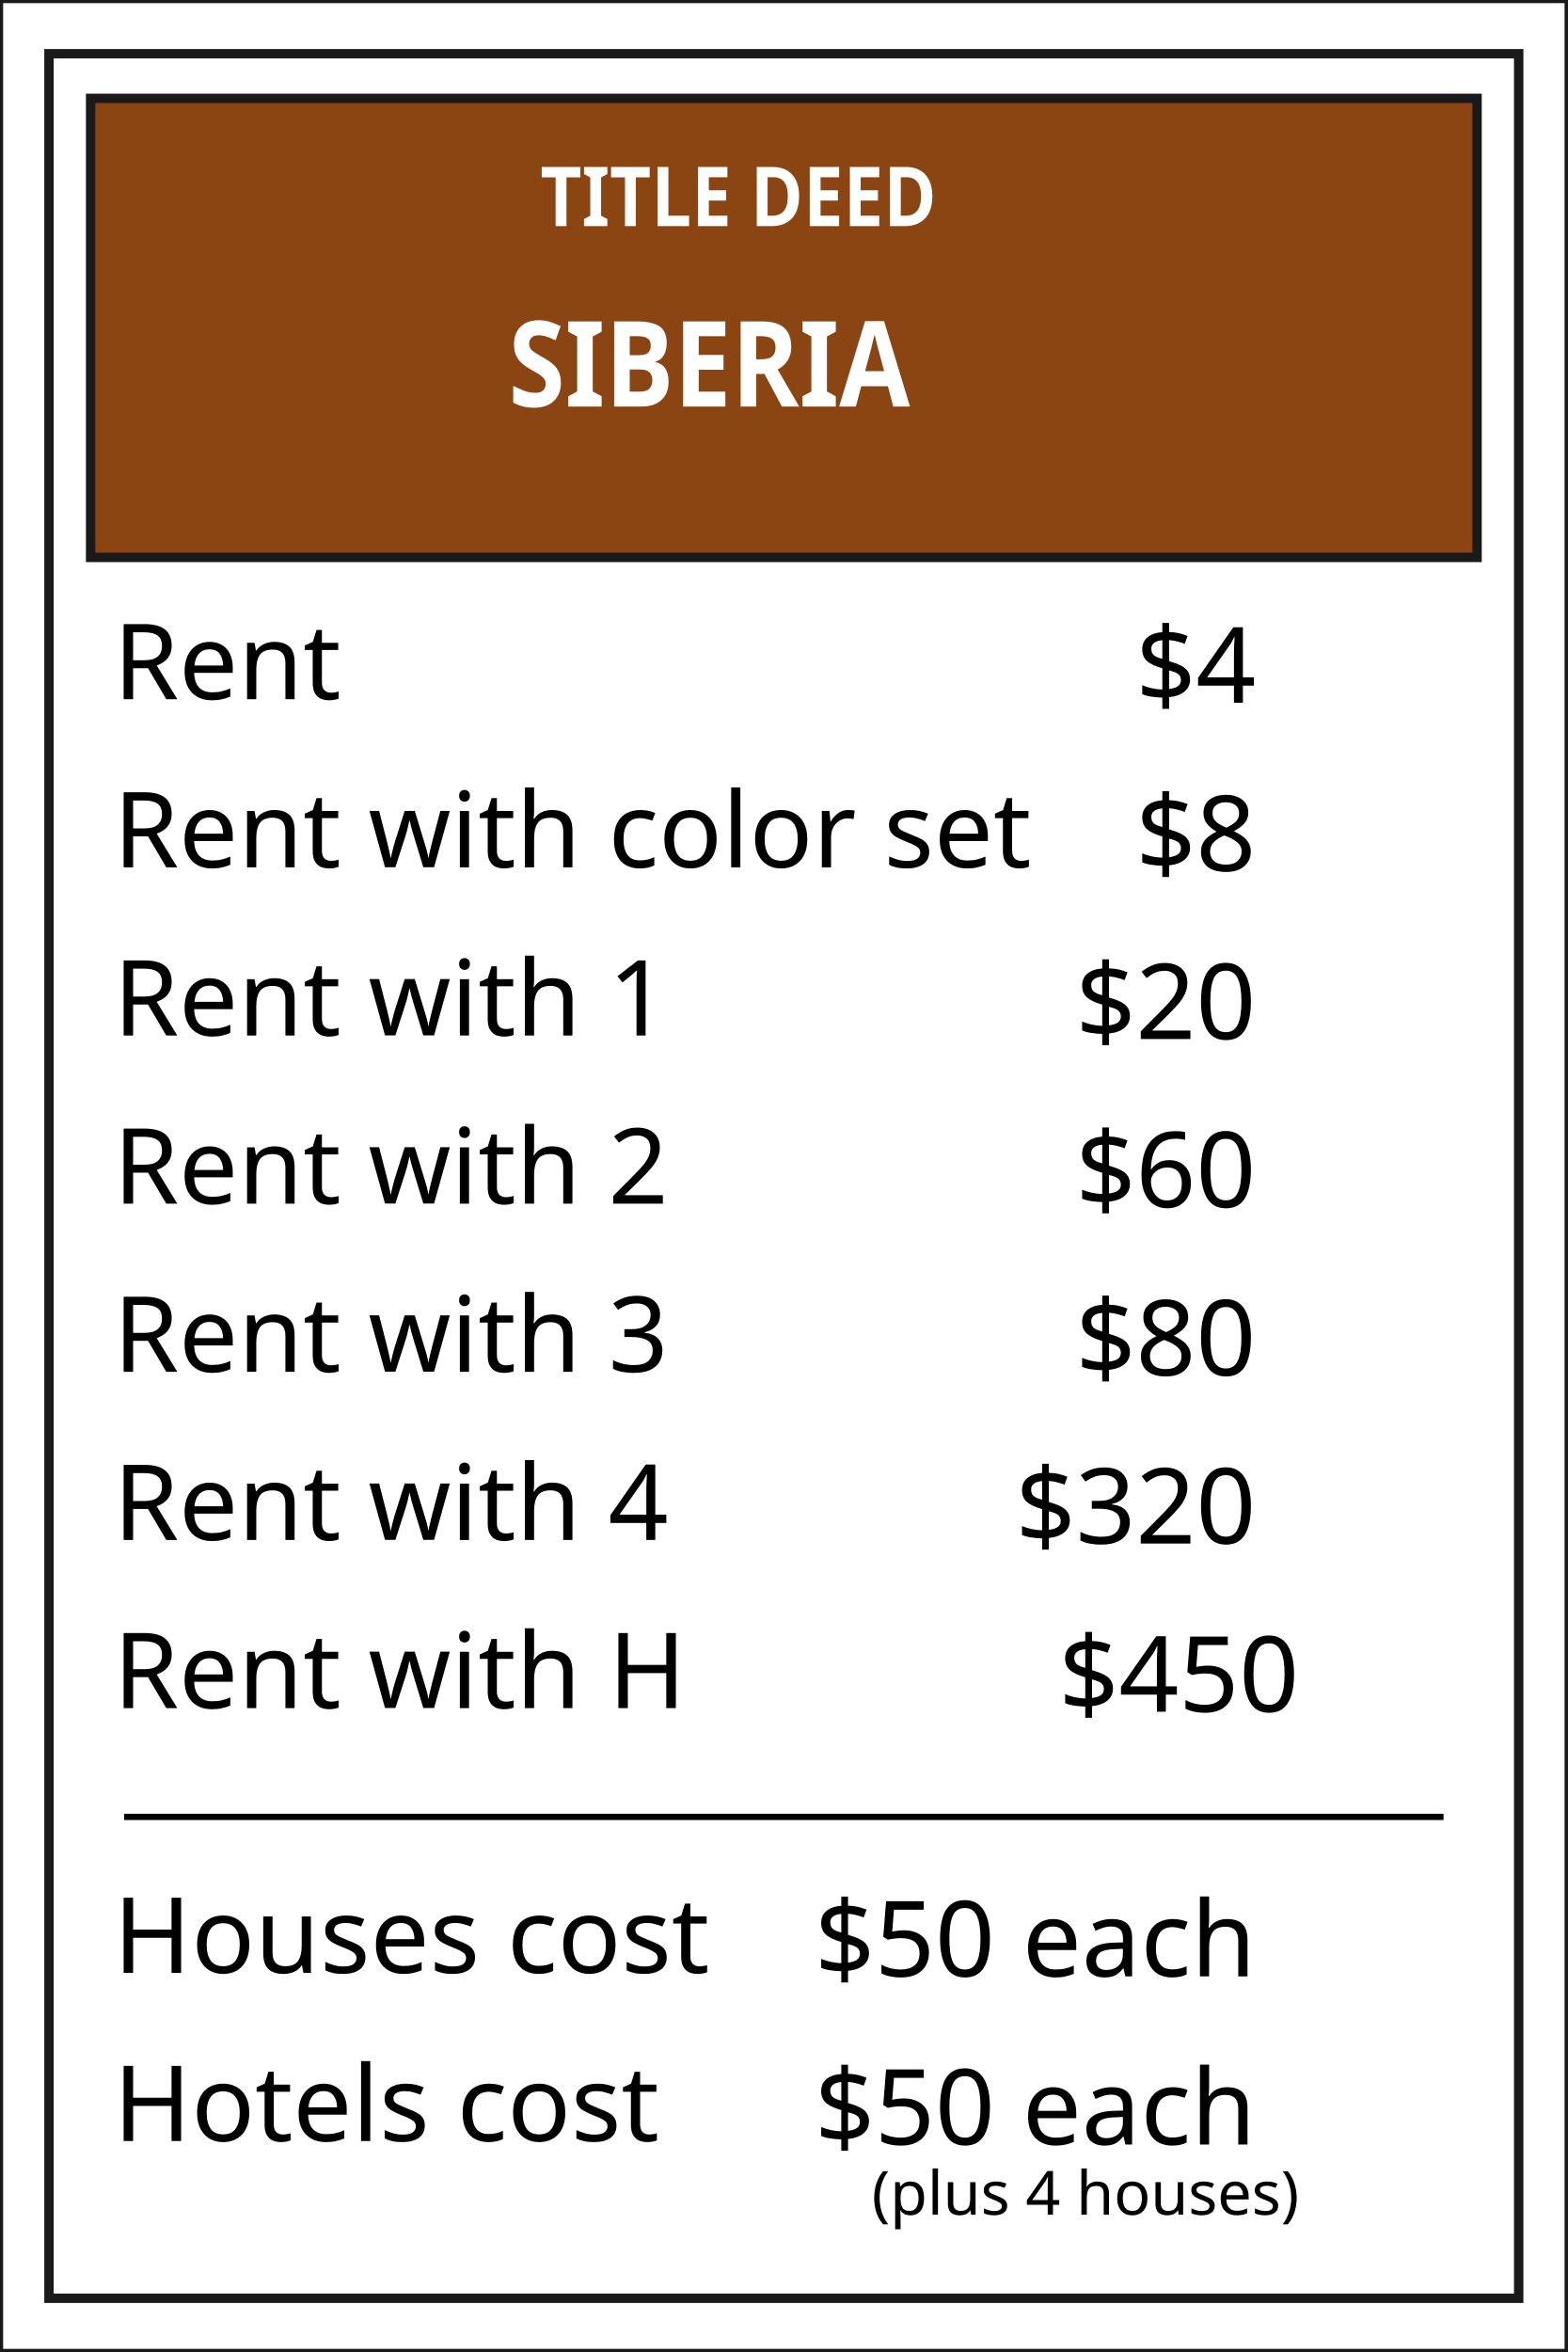
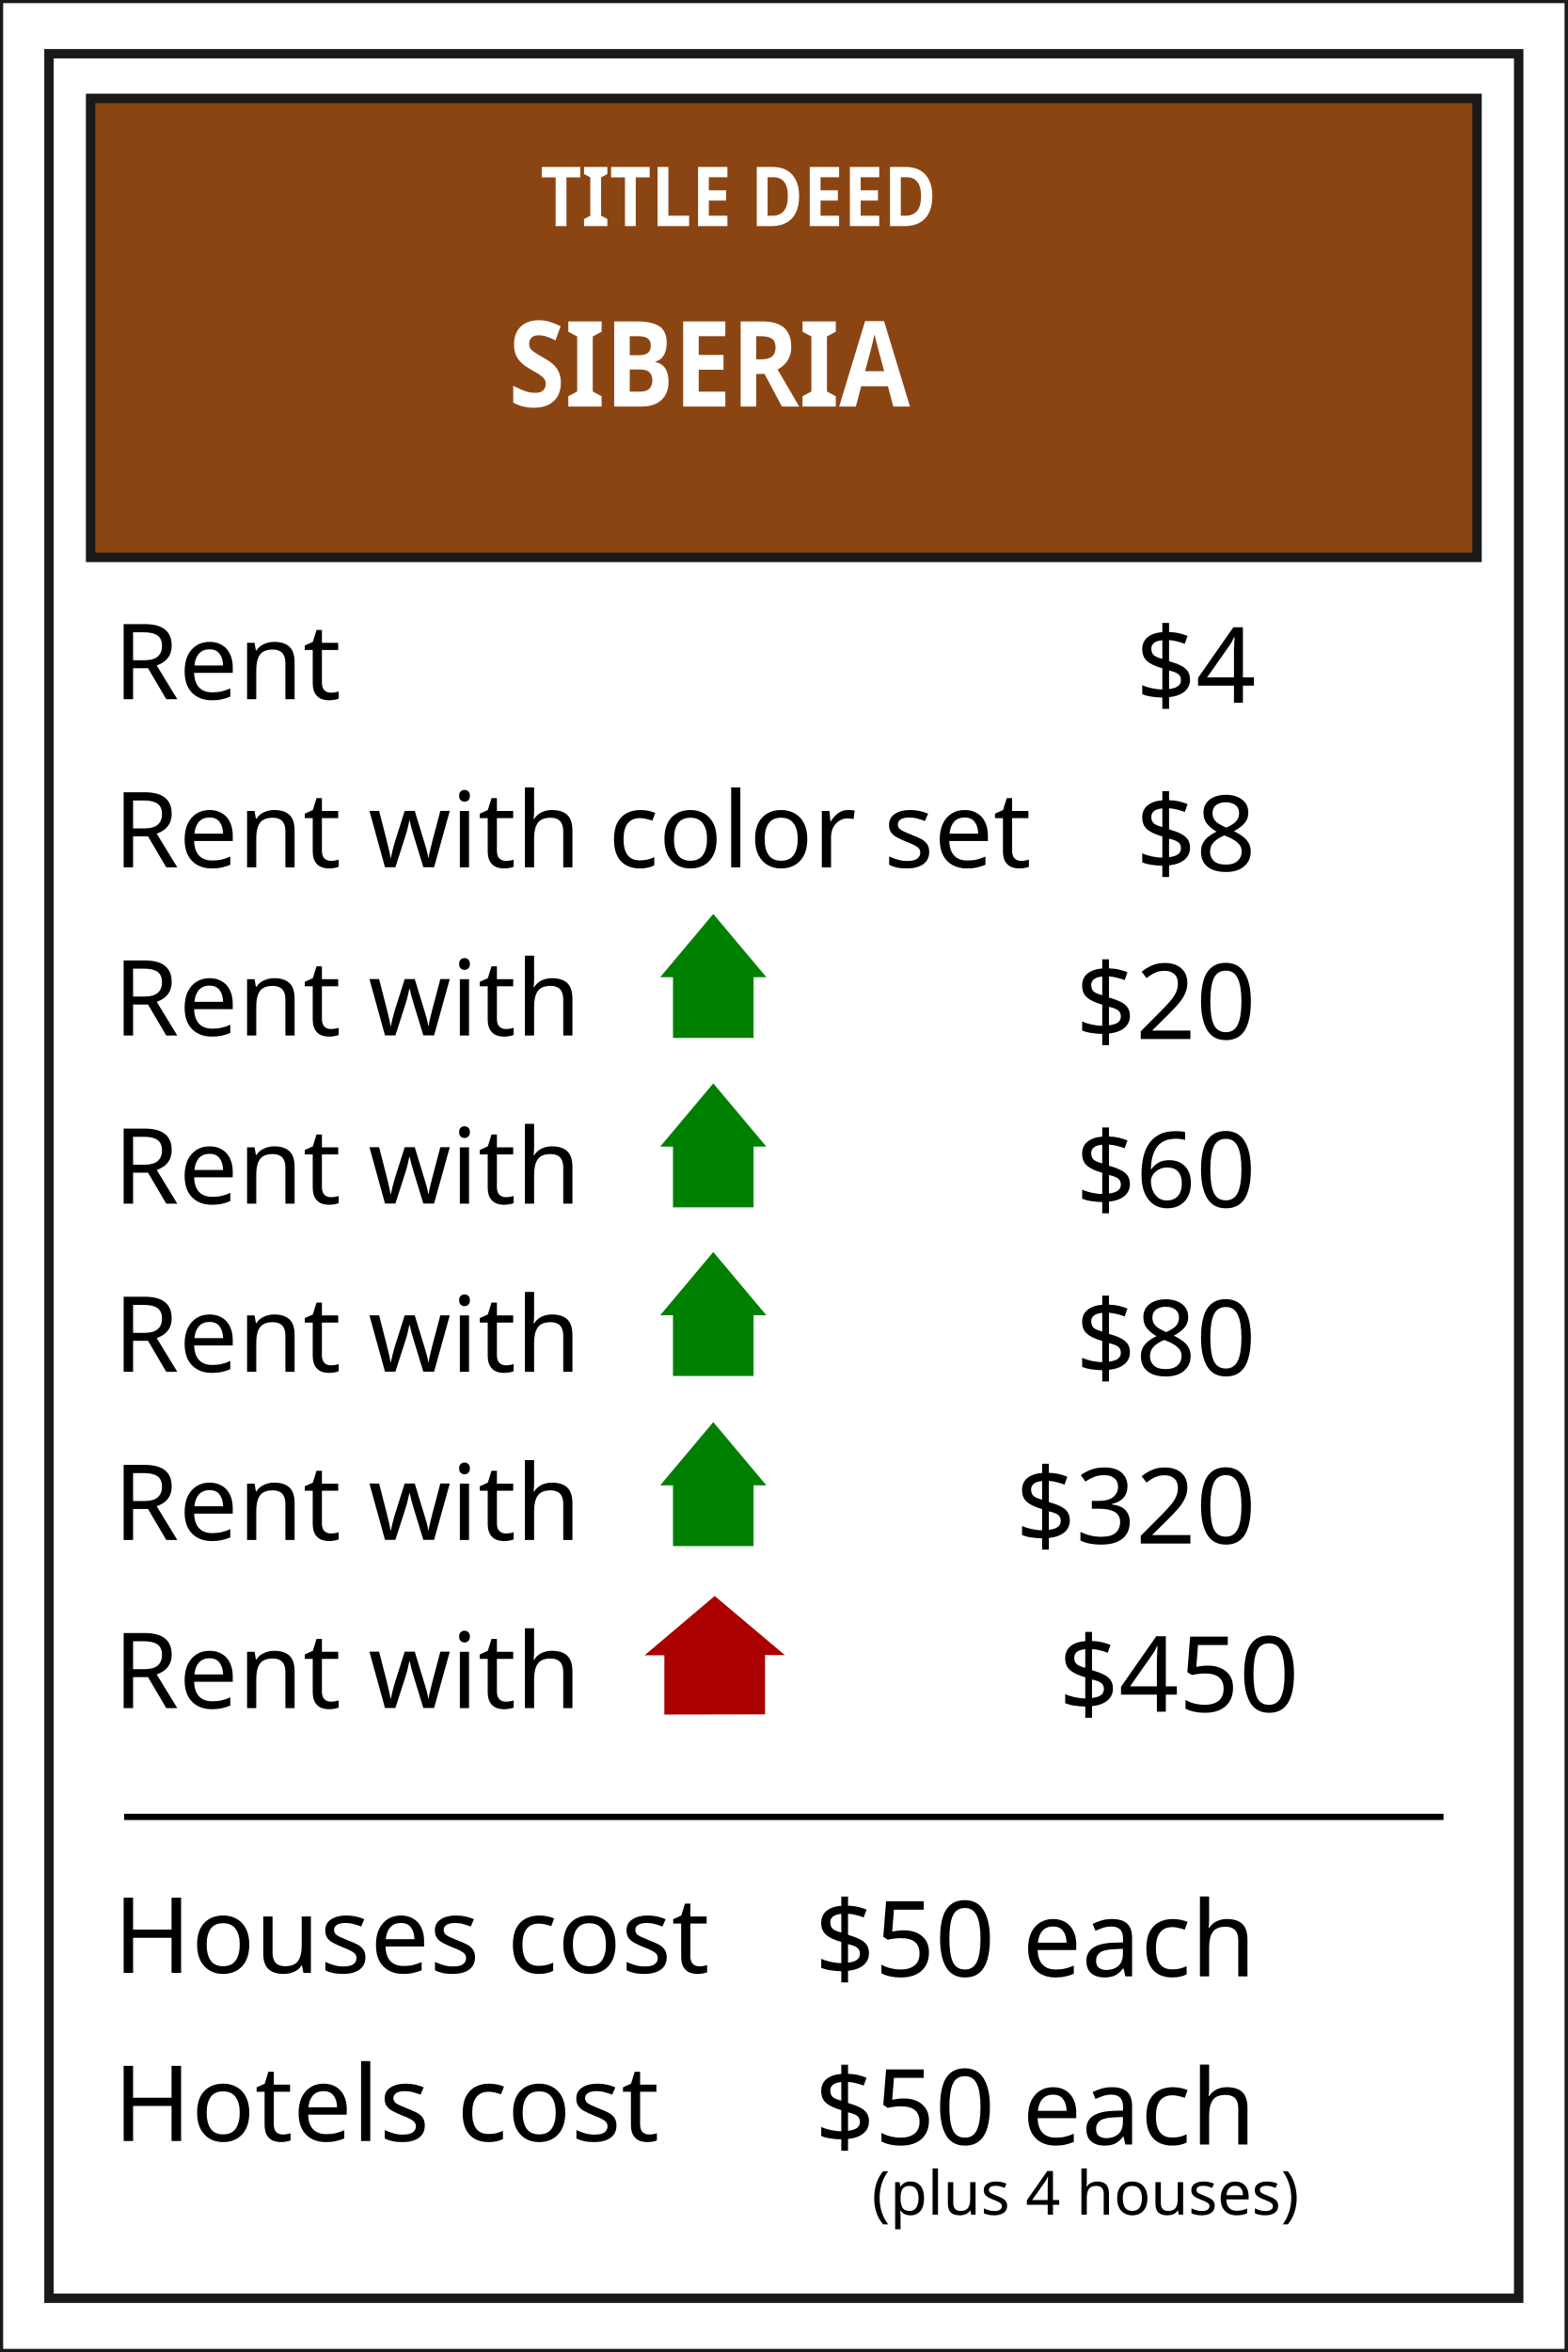
<svg xmlns="http://www.w3.org/2000/svg" width="200mm" height="300mm" viewBox="0 0 200 300" version="1.1" id="svg1">
  <defs id="defs1">
    <linearGradient id="swatch1">
      <stop style="stop-color:#ffff00;stop-opacity:1;" offset="0" id="stop1" />
    </linearGradient>
  </defs>
  <g id="layer1">
    <rect style="fill:#ffffff;stroke:#1a1a1a;stroke-width:0.8;paint-order:markers fill stroke" id="rect2" width="200" height="300" x="0" y="0" />
    <rect style="fill:none;stroke:#1a1a1a;stroke-width:1.2;stroke-dasharray:none;paint-order:stroke fill markers" id="rect1" width="187.501" height="286.291" x="6.249" y="6.854" />
    <rect style="fill:#8b4513;stroke:#1a1a1a;stroke-width:1.2;stroke-dasharray:none;paint-order:markers fill stroke;fill-opacity:1" id="rect1-3" width="176.875" height="58.551" x="11.562" y="12.548" />
    <g id="g17" transform="translate(0.9512508,3.604096)">
      <text xml:space="preserve" style="font-style:normal;font-weight:normal;font-size:10.583px;line-height:1.6;font-family:sans-serif;fill:#000000;fill-opacity:1;stroke:none;stroke-width:0.265" x="13.529" y="85.576" id="text1">
        <tspan id="tspan38" x="13.529" y="85.576" style="font-style:normal;font-variant:normal;font-weight:normal;font-stretch:normal;font-size:13.406px;line-height:1.6;font-family:Sans;-inkscape-font-specification:'Sans, Normal';font-variant-ligatures:normal;font-variant-caps:normal;font-variant-numeric:normal;font-variant-east-asian:normal">Rent</tspan>
        <tspan id="tspan39" x="13.529" y="107.025" style="font-style:normal;font-variant:normal;font-weight:normal;font-stretch:normal;font-size:13.406px;line-height:1.6;font-family:Sans;-inkscape-font-specification:'Sans, Normal';font-variant-ligatures:normal;font-variant-caps:normal;font-variant-numeric:normal;font-variant-east-asian:normal">Rent with color set</tspan>
-         <tspan id="tspan40" x="13.529" y="128.474" style="font-style:normal;font-variant:normal;font-weight:normal;font-stretch:normal;font-size:13.406px;line-height:1.6;font-family:Sans;-inkscape-font-specification:'Sans, Normal';font-variant-ligatures:normal;font-variant-caps:normal;font-variant-numeric:normal;font-variant-east-asian:normal">Rent with 1</tspan>
-         <tspan id="tspan41" x="13.529" y="149.923" style="font-style:normal;font-variant:normal;font-weight:normal;font-stretch:normal;font-size:13.406px;line-height:1.6;font-family:Sans;-inkscape-font-specification:'Sans, Normal';font-variant-ligatures:normal;font-variant-caps:normal;font-variant-numeric:normal;font-variant-east-asian:normal">Rent with 2</tspan>
-         <tspan id="tspan42" x="13.529" y="171.372" style="font-style:normal;font-variant:normal;font-weight:normal;font-stretch:normal;font-size:13.406px;line-height:1.6;font-family:Sans;-inkscape-font-specification:'Sans, Normal';font-variant-ligatures:normal;font-variant-caps:normal;font-variant-numeric:normal;font-variant-east-asian:normal">Rent with 3</tspan>
-         <tspan id="tspan43" x="13.529" y="192.821" style="font-style:normal;font-variant:normal;font-weight:normal;font-stretch:normal;font-size:13.406px;line-height:1.6;font-family:Sans;-inkscape-font-specification:'Sans, Normal';font-variant-ligatures:normal;font-variant-caps:normal;font-variant-numeric:normal;font-variant-east-asian:normal">Rent with 4</tspan>
-         <tspan id="tspan44" x="13.529" y="214.27" style="font-style:normal;font-variant:normal;font-weight:normal;font-stretch:normal;font-size:13.406px;line-height:1.6;font-family:Sans;-inkscape-font-specification:'Sans, Normal';font-variant-ligatures:normal;font-variant-caps:normal;font-variant-numeric:normal;font-variant-east-asian:normal">Rent with H</tspan>
+         <tspan id="tspan40" x="13.529" y="128.474" style="font-style:normal;font-variant:normal;font-weight:normal;font-stretch:normal;font-size:13.406px;line-height:1.6;font-family:Sans;-inkscape-font-specification:'Sans, Normal';font-variant-ligatures:normal;font-variant-caps:normal;font-variant-numeric:normal;font-variant-east-asian:normal">Rent with </tspan>
+         <tspan id="tspan41" x="13.529" y="149.923" style="font-style:normal;font-variant:normal;font-weight:normal;font-stretch:normal;font-size:13.406px;line-height:1.6;font-family:Sans;-inkscape-font-specification:'Sans, Normal';font-variant-ligatures:normal;font-variant-caps:normal;font-variant-numeric:normal;font-variant-east-asian:normal">Rent with </tspan>
+         <tspan id="tspan42" x="13.529" y="171.372" style="font-style:normal;font-variant:normal;font-weight:normal;font-stretch:normal;font-size:13.406px;line-height:1.6;font-family:Sans;-inkscape-font-specification:'Sans, Normal';font-variant-ligatures:normal;font-variant-caps:normal;font-variant-numeric:normal;font-variant-east-asian:normal">Rent with </tspan>
+         <tspan id="tspan43" x="13.529" y="192.821" style="font-style:normal;font-variant:normal;font-weight:normal;font-stretch:normal;font-size:13.406px;line-height:1.6;font-family:Sans;-inkscape-font-specification:'Sans, Normal';font-variant-ligatures:normal;font-variant-caps:normal;font-variant-numeric:normal;font-variant-east-asian:normal">Rent with </tspan>
+         <tspan id="tspan44" x="13.529" y="214.27" style="font-style:normal;font-variant:normal;font-weight:normal;font-stretch:normal;font-size:13.406px;line-height:1.6;font-family:Sans;-inkscape-font-specification:'Sans, Normal';font-variant-ligatures:normal;font-variant-caps:normal;font-variant-numeric:normal;font-variant-east-asian:normal">Rent with </tspan>
      </text>
      <text xml:space="preserve" style="font-style:normal;font-weight:normal;font-size:10.583px;line-height:1.6;font-family:sans-serif;text-align:end;text-anchor:end;fill:#000000;fill-opacity:1;stroke:none;stroke-width:0.265" x="184.047" y="86.026" id="text11">
        <tspan id="tspan11" style="font-style:normal;font-variant:normal;font-weight:normal;font-stretch:normal;font-size:13.406px;line-height:1.6;font-family:Sans;-inkscape-font-specification:'Sans, Normal';font-variant-ligatures:normal;font-variant-caps:normal;font-variant-numeric:normal;font-variant-east-asian:normal;text-align:end;text-anchor:end;stroke-width:0.265" x="184.047" y="86.026">$4</tspan>
        <tspan style="font-style:normal;font-variant:normal;font-weight:normal;font-stretch:normal;font-size:13.406px;line-height:1.6;font-family:Sans;-inkscape-font-specification:'Sans, Normal';font-variant-ligatures:normal;font-variant-caps:normal;font-variant-numeric:normal;font-variant-east-asian:normal;text-align:end;text-anchor:end;stroke-width:0.265" x="184.047" y="107.475" id="tspan12">$8</tspan>
        <tspan style="font-style:normal;font-variant:normal;font-weight:normal;font-stretch:normal;font-size:13.406px;line-height:1.6;font-family:Sans;-inkscape-font-specification:'Sans, Normal';font-variant-ligatures:normal;font-variant-caps:normal;font-variant-numeric:normal;font-variant-east-asian:normal;text-align:end;text-anchor:end;stroke-width:0.265" x="184.047" y="128.924" id="tspan13">$20</tspan>
        <tspan style="font-style:normal;font-variant:normal;font-weight:normal;font-stretch:normal;font-size:13.406px;line-height:1.6;font-family:Sans;-inkscape-font-specification:'Sans, Normal';font-variant-ligatures:normal;font-variant-caps:normal;font-variant-numeric:normal;font-variant-east-asian:normal;text-align:end;text-anchor:end;stroke-width:0.265" x="184.047" y="150.373" id="tspan14">$60</tspan>
        <tspan style="font-style:normal;font-variant:normal;font-weight:normal;font-stretch:normal;font-size:13.406px;line-height:1.6;font-family:Sans;-inkscape-font-specification:'Sans, Normal';font-variant-ligatures:normal;font-variant-caps:normal;font-variant-numeric:normal;font-variant-east-asian:normal;text-align:end;text-anchor:end;stroke-width:0.265" x="184.047" y="171.822" id="tspan15">$80</tspan>
        <tspan style="font-style:normal;font-variant:normal;font-weight:normal;font-stretch:normal;font-size:13.406px;line-height:1.6;font-family:Sans;-inkscape-font-specification:'Sans, Normal';font-variant-ligatures:normal;font-variant-caps:normal;font-variant-numeric:normal;font-variant-east-asian:normal;text-align:end;text-anchor:end;stroke-width:0.265" x="184.047" y="193.271" id="tspan16">$320</tspan>
        <tspan style="font-style:normal;font-variant:normal;font-weight:normal;font-stretch:normal;font-size:13.406px;line-height:1.6;font-family:Sans;-inkscape-font-specification:'Sans, Normal';font-variant-ligatures:normal;font-variant-caps:normal;font-variant-numeric:normal;font-variant-east-asian:normal;text-align:end;text-anchor:end;stroke-width:0.265" x="184.047" y="214.72" id="tspan17">$450</tspan>
      </text>
    </g>
    <g id="g17-3" transform="translate(0.9512508,166.0587)">
      <text xml:space="preserve" style="font-style:normal;font-variant:normal;font-weight:normal;font-stretch:normal;font-size:13.406px;line-height:1.6;font-family:sans-serif;-inkscape-font-specification:'sans-serif, Normal';font-variant-ligatures:normal;font-variant-caps:normal;font-variant-numeric:normal;font-variant-east-asian:normal;fill:#000000;fill-opacity:1;stroke:none;stroke-width:0.265" x="13.529" y="85.576" id="text1-8">
        <tspan id="tspan1-1" style="font-style:normal;font-variant:normal;font-weight:normal;font-stretch:normal;font-size:13.406px;line-height:1.6;font-family:sans-serif;-inkscape-font-specification:'sans-serif, Normal';font-variant-ligatures:normal;font-variant-caps:normal;font-variant-numeric:normal;font-variant-east-asian:normal;stroke-width:0.265" x="13.529" y="85.576">Houses cost</tspan>
        <tspan style="font-style:normal;font-variant:normal;font-weight:normal;font-stretch:normal;font-size:13.406px;line-height:1.6;font-family:sans-serif;-inkscape-font-specification:'sans-serif, Normal';font-variant-ligatures:normal;font-variant-caps:normal;font-variant-numeric:normal;font-variant-east-asian:normal;stroke-width:0.265" x="13.529" y="107.025" id="tspan8-4">Hotels cost</tspan>
      </text>
      <text xml:space="preserve" style="font-style:normal;font-weight:normal;font-size:10.583px;line-height:0;font-family:sans-serif;text-align:end;text-anchor:end;fill:#000000;fill-opacity:1;stroke:none;stroke-width:0.265" x="184.047" y="86.026" id="text11-9">
        <tspan style="font-style:normal;font-variant:normal;font-weight:normal;font-stretch:normal;font-size:13.406px;line-height:1.6;font-family:Sans;-inkscape-font-specification:'Sans, Normal';font-variant-ligatures:normal;font-variant-caps:normal;font-variant-numeric:normal;font-variant-east-asian:normal;text-align:end;text-anchor:end;stroke-width:0.265" id="tspan47" x="184.047" y="86.026">$50 each</tspan>
        <tspan style="font-style:normal;font-variant:normal;font-weight:normal;font-stretch:normal;font-size:13.406px;line-height:1.6;font-family:Sans;-inkscape-font-specification:'Sans, Normal';font-variant-ligatures:normal;font-variant-caps:normal;font-variant-numeric:normal;font-variant-east-asian:normal;text-align:end;text-anchor:end;stroke-width:0.265" id="tspan48" x="184.047" y="107.475">$50 each</tspan>
        <tspan style="font-size:7.761px;line-height:1.25;text-align:end;letter-spacing:0px;text-anchor:end;stroke-width:0.265" x="184.047" y="121.428" id="tspan23" dy="-5">(plus 4 houses)</tspan>
      </text>
    </g>
    <path style="fill:none;stroke:#000000;stroke-width:0.8;stroke-linecap:butt;stroke-linejoin:miter;stroke-dasharray:none;stroke-opacity:1" d="M 15.84,231.747 H 184.16" id="path23" />
    <text xml:space="preserve" style="font-style:normal;font-variant:normal;font-weight:normal;font-stretch:normal;font-size:9.834px;font-family:sans-serif;-inkscape-font-specification:'sans-serif, ';font-variant-ligatures:normal;font-variant-caps:normal;font-variant-numeric:normal;font-variant-east-asian:normal;fill:#ffffff;fill-opacity:1;stroke:none;stroke-width:0.246" x="107.771" y="26.802" id="text49" transform="scale(0.9291767,1.076222)">
      <tspan id="tspan49" style="font-style:normal;font-variant:normal;font-weight:bold;font-stretch:normal;font-size:9.834px;font-family:Sans;-inkscape-font-specification:'Sans, Bold';font-variant-ligatures:normal;font-variant-caps:normal;font-variant-numeric:normal;font-variant-east-asian:normal;text-align:center;text-anchor:middle;stroke-width:0.246;fill:#ffffff" x="107.771" y="26.802">TITLE DEED</tspan>
    </text>
    <text xml:space="preserve" style="font-style:normal;font-weight:normal;font-size:14.111px;font-family:sans-serif;fill:#ffffff;fill-opacity:1;stroke:none;stroke-width:0.246" x="106.648" y="48.133" id="text50" transform="scale(0.9282208,1.07733)">
      <tspan style="font-weight:bold;font-size:14.111px;text-align:center;text-anchor:middle;stroke-width:0.246;fill:#ffffff" x="106.648" y="48.133" id="tspan2">SIBERIA</tspan>
    </text>
+     <g id="g4" transform="translate(1.5016327e-4,2.9901034e-4)">
+       <g id="g3" transform="translate(2.116668,-1.115556)">
+         <rect style="fill:#008000;stroke:#008000;stroke-width:3.482;stroke-opacity:1;paint-order:markers fill stroke" id="rect3" width="6.796" height="5.906" x="85.482" y="125.856" />
+         <path style="fill:#008000;stroke:#008000;stroke-width:4.716;stroke-opacity:1;paint-order:markers fill stroke" id="path3" d="m 82.69,116.377 -5.869,0 2.935,-5.083 z" transform="matrix(0.9645672,0,0,0.6631593,11.95037,47.01294)" />
+         <text xml:space="preserve" style="font-style:normal;font-weight:normal;font-size:10.583px;font-family:sans-serif;fill:#000000;fill-opacity:1;stroke:none;stroke-width:0.265" x="88.88" y="130.846" id="text3">
+           <tspan id="tspan3" style="font-style:normal;font-variant:normal;font-weight:bold;font-stretch:normal;font-size:8.819px;font-family:Sans;-inkscape-font-specification:'Sans, Bold';font-variant-ligatures:normal;font-variant-caps:normal;font-variant-numeric:normal;font-variant-east-asian:normal;text-align:center;text-anchor:middle;fill:#ffffff;stroke-width:0.265" x="88.88" y="130.846">1</tspan>
+         </text>
+       </g>
+       <g id="g3-1" transform="translate(2.116668,20.49586)">
+         <rect style="fill:#008000;stroke:#008000;stroke-width:3.482;stroke-opacity:1;paint-order:markers fill stroke" id="rect3-2" width="6.796" height="5.906" x="85.482" y="125.856" />
+         <path style="fill:#008000;stroke:#008000;stroke-width:4.716;stroke-opacity:1;paint-order:markers fill stroke" id="path3-8" d="m 82.69,116.377 -5.869,0 2.935,-5.083 z" transform="matrix(0.9645672,0,0,0.6631593,11.95037,47.01294)" />
+         <text xml:space="preserve" style="font-style:normal;font-weight:normal;font-size:10.583px;font-family:sans-serif;fill:#000000;fill-opacity:1;stroke:none;stroke-width:0.265" x="88.88" y="130.846" id="text3-9">
+           <tspan id="tspan3-4" style="font-style:normal;font-variant:normal;font-weight:bold;font-stretch:normal;font-size:8.819px;font-family:Sans;-inkscape-font-specification:'Sans, Bold';font-variant-ligatures:normal;font-variant-caps:normal;font-variant-numeric:normal;font-variant-east-asian:normal;text-align:center;text-anchor:middle;fill:#ffffff;stroke-width:0.265" x="88.88" y="130.846">2</tspan>
+         </text>
+       </g>
+       <g id="g3-1-2" transform="translate(2.116669,42.00314)">
+         <rect style="fill:#008000;stroke:#008000;stroke-width:3.482;stroke-opacity:1;paint-order:markers fill stroke" id="rect3-2-2" width="6.796" height="5.906" x="85.482" y="125.856" />
+         <path style="fill:#008000;stroke:#008000;stroke-width:4.716;stroke-opacity:1;paint-order:markers fill stroke" id="path3-8-9" d="m 82.69,116.377 -5.869,0 2.935,-5.083 z" transform="matrix(0.9645672,0,0,0.6631593,11.95037,47.01294)" />
+         <text xml:space="preserve" style="font-style:normal;font-variant:normal;font-weight:bold;font-stretch:normal;font-size:8.819px;font-family:Sans;-inkscape-font-specification:'Sans, Bold';font-variant-ligatures:normal;font-variant-caps:normal;font-variant-numeric:normal;font-variant-east-asian:normal;fill:#000000;fill-opacity:1;stroke:none;stroke-width:0.265" x="88.88" y="130.846" id="text3-9-5">
+           <tspan id="tspan3-4-3" style="font-style:normal;font-variant:normal;font-weight:bold;font-stretch:normal;font-size:8.819px;font-family:Sans;-inkscape-font-specification:'Sans, Bold';font-variant-ligatures:normal;font-variant-caps:normal;font-variant-numeric:normal;font-variant-east-asian:normal;text-align:center;text-anchor:middle;fill:#ffffff;stroke-width:0.265" x="88.88" y="130.846">3</tspan>
+         </text>
+       </g>
+       <g id="g3-1-2-2" transform="translate(2.116669,63.69899)">
+         <rect style="fill:#008000;stroke:#008000;stroke-width:3.482;stroke-opacity:1;paint-order:markers fill stroke" id="rect3-2-2-3" width="6.796" height="5.906" x="85.482" y="125.856" />
+         <path style="fill:#008000;stroke:#008000;stroke-width:4.716;stroke-opacity:1;paint-order:markers fill stroke" id="path3-8-9-0" d="m 82.69,116.377 -5.869,0 2.935,-5.083 z" transform="matrix(0.9645672,0,0,0.6631593,11.95037,47.01294)" />
+         <text xml:space="preserve" style="font-style:normal;font-weight:normal;font-size:10.583px;font-family:sans-serif;fill:#000000;fill-opacity:1;stroke:none;stroke-width:0.265" x="88.88" y="130.846" id="text3-9-5-2">
+           <tspan id="tspan3-4-3-6" style="font-style:normal;font-variant:normal;font-weight:bold;font-stretch:normal;font-size:8.819px;font-family:Sans;-inkscape-font-specification:'Sans, Bold';font-variant-ligatures:normal;font-variant-caps:normal;font-variant-numeric:normal;font-variant-east-asian:normal;text-align:center;text-anchor:middle;fill:#ffffff;stroke-width:0.265" x="88.88" y="130.846">4</tspan>
+         </text>
+       </g>
+       <g id="g3-1-2-2-1" transform="translate(2.297542,85.39483)">
+         <path style="fill:#aa0000;stroke:#aa0000;stroke-width:4.716;stroke-opacity:1;paint-order:markers fill stroke" id="path3-8-9-0-3" d="m 82.69,116.377 -5.869,0 2.935,-5.083 z" transform="matrix(1.273908,-0.0026233,0,0.6209572,-12.72116,52.20392)" />
+         <rect style="fill:#aa0000;stroke:#aa0000;stroke-width:3.872;stroke-opacity:1;paint-order:markers fill stroke" id="rect3-2-2-3-6" width="8.976" height="5.53" x="84.392" y="126.004" transform="matrix(0.9999979,-0.00205925,0,1,0,0)" />
+       </g>
+     </g>
  </g>
</svg>
